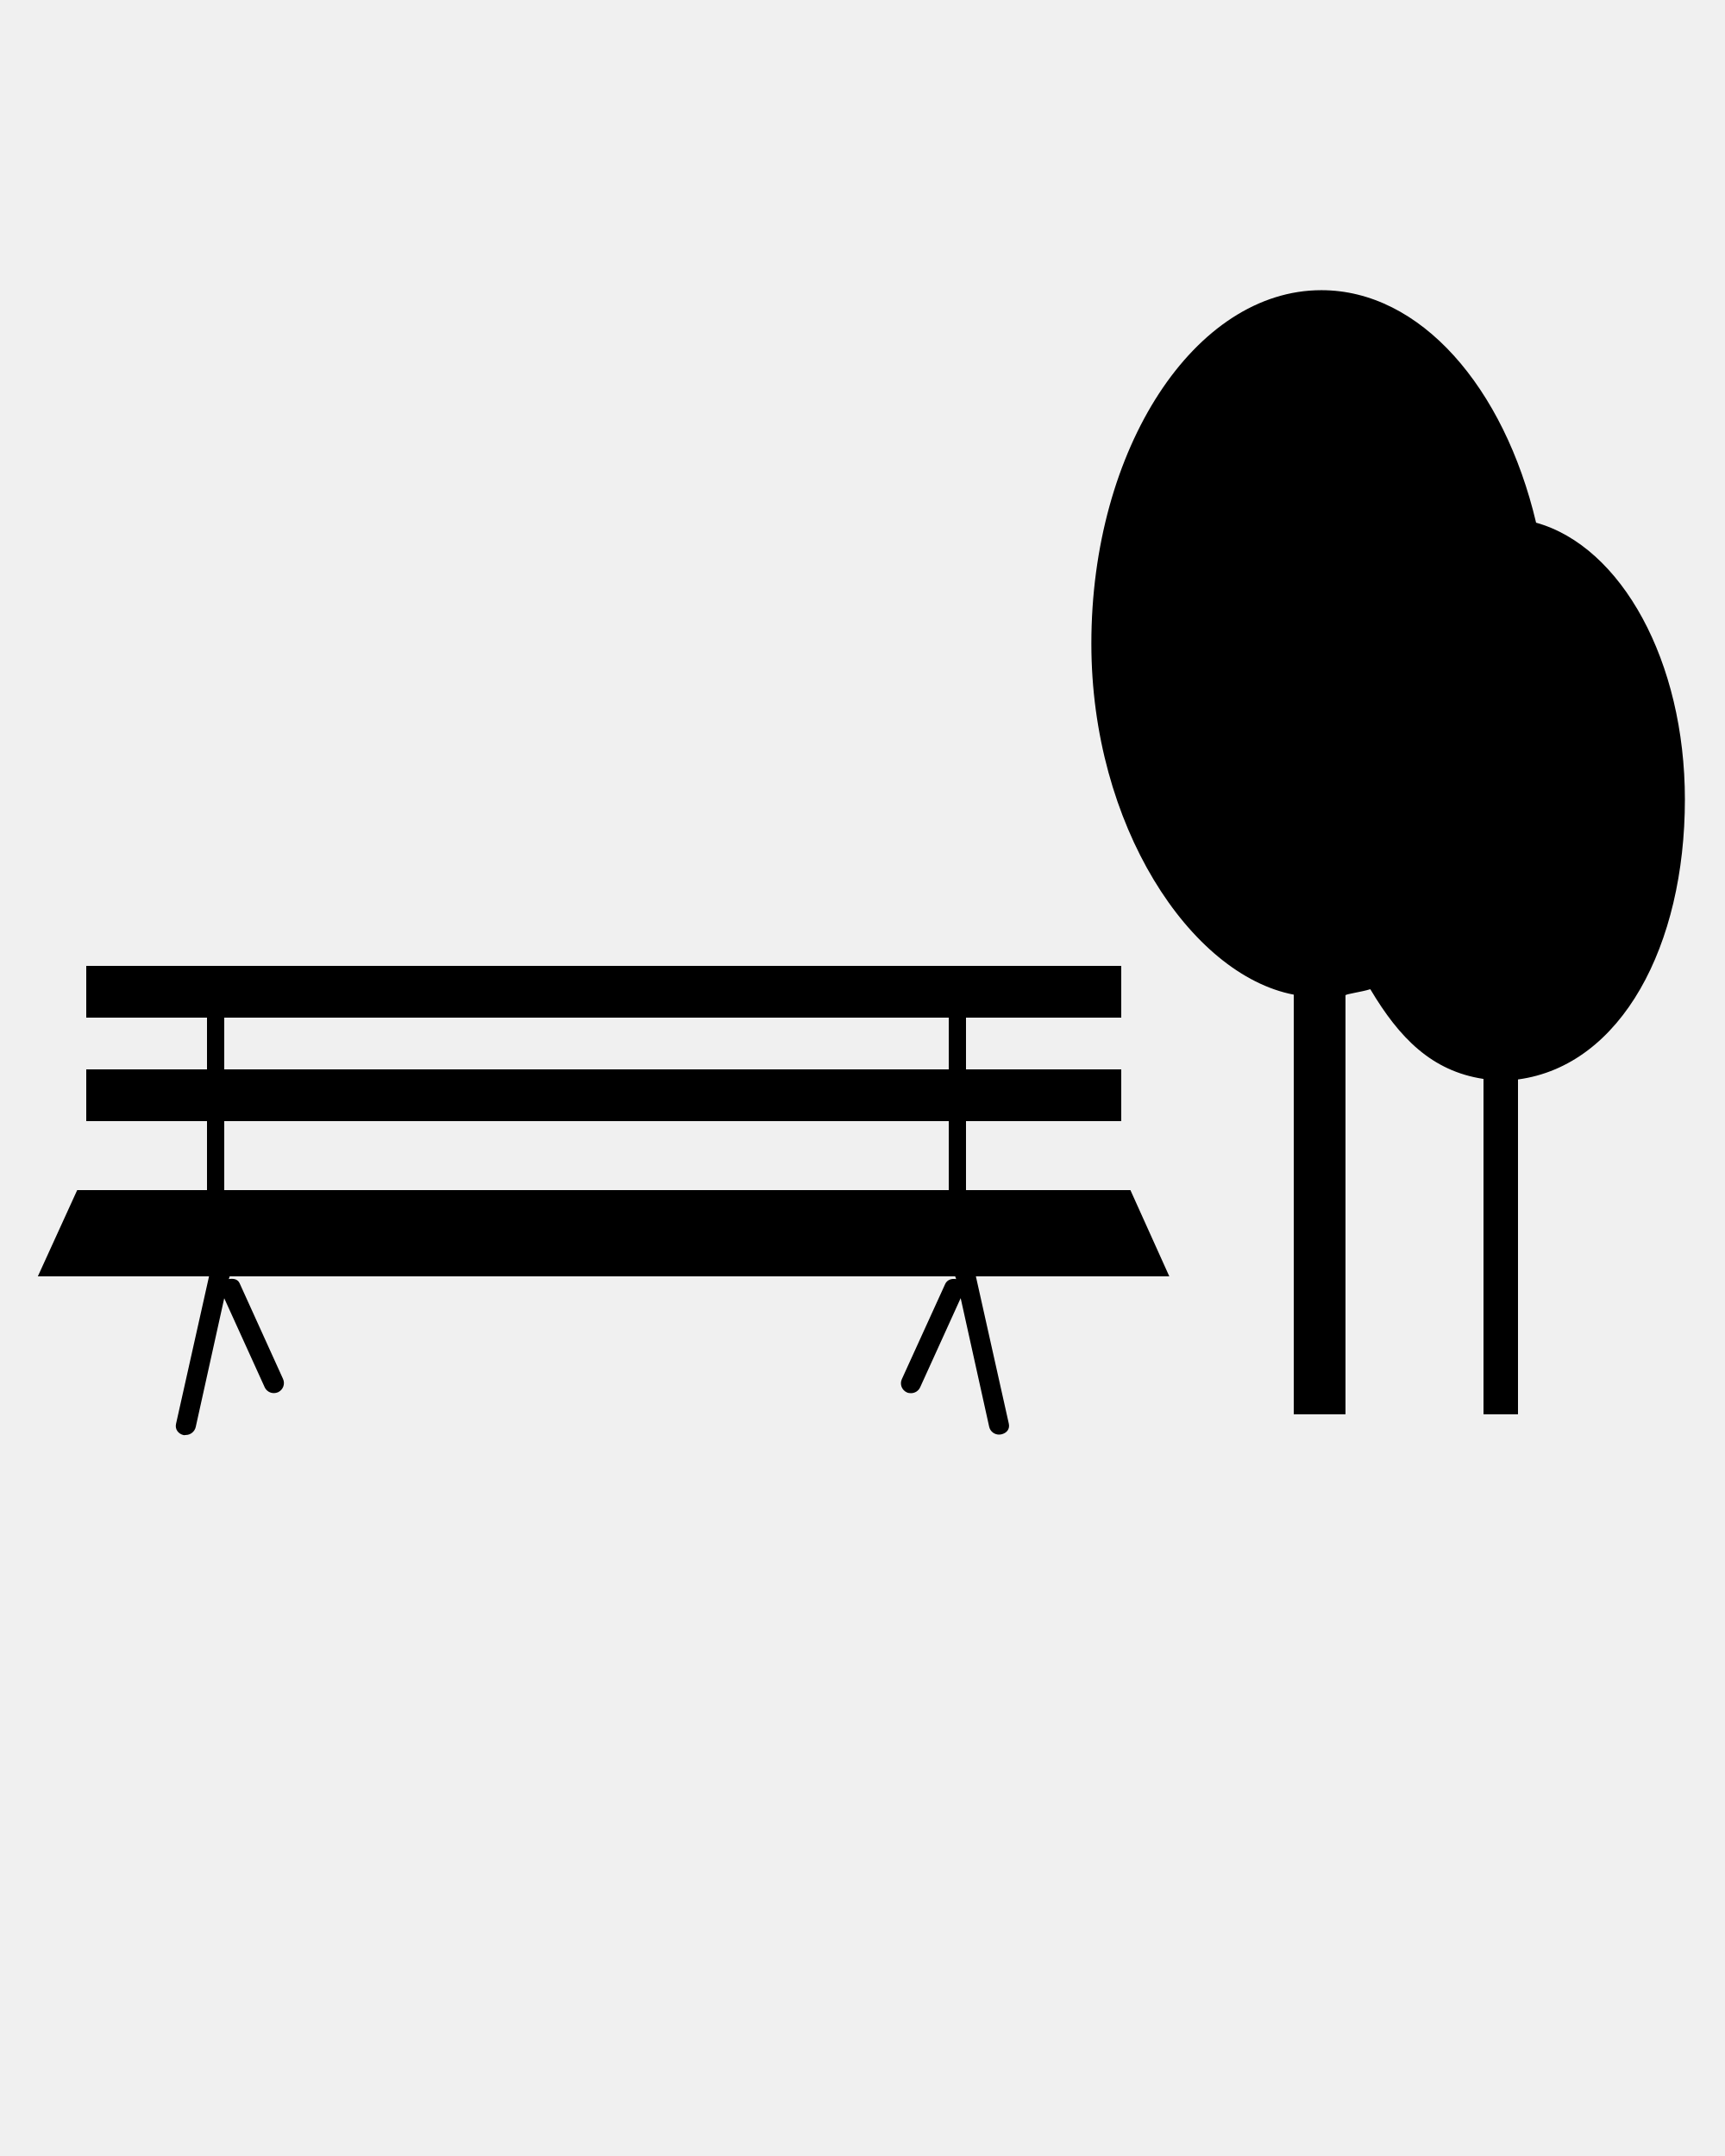
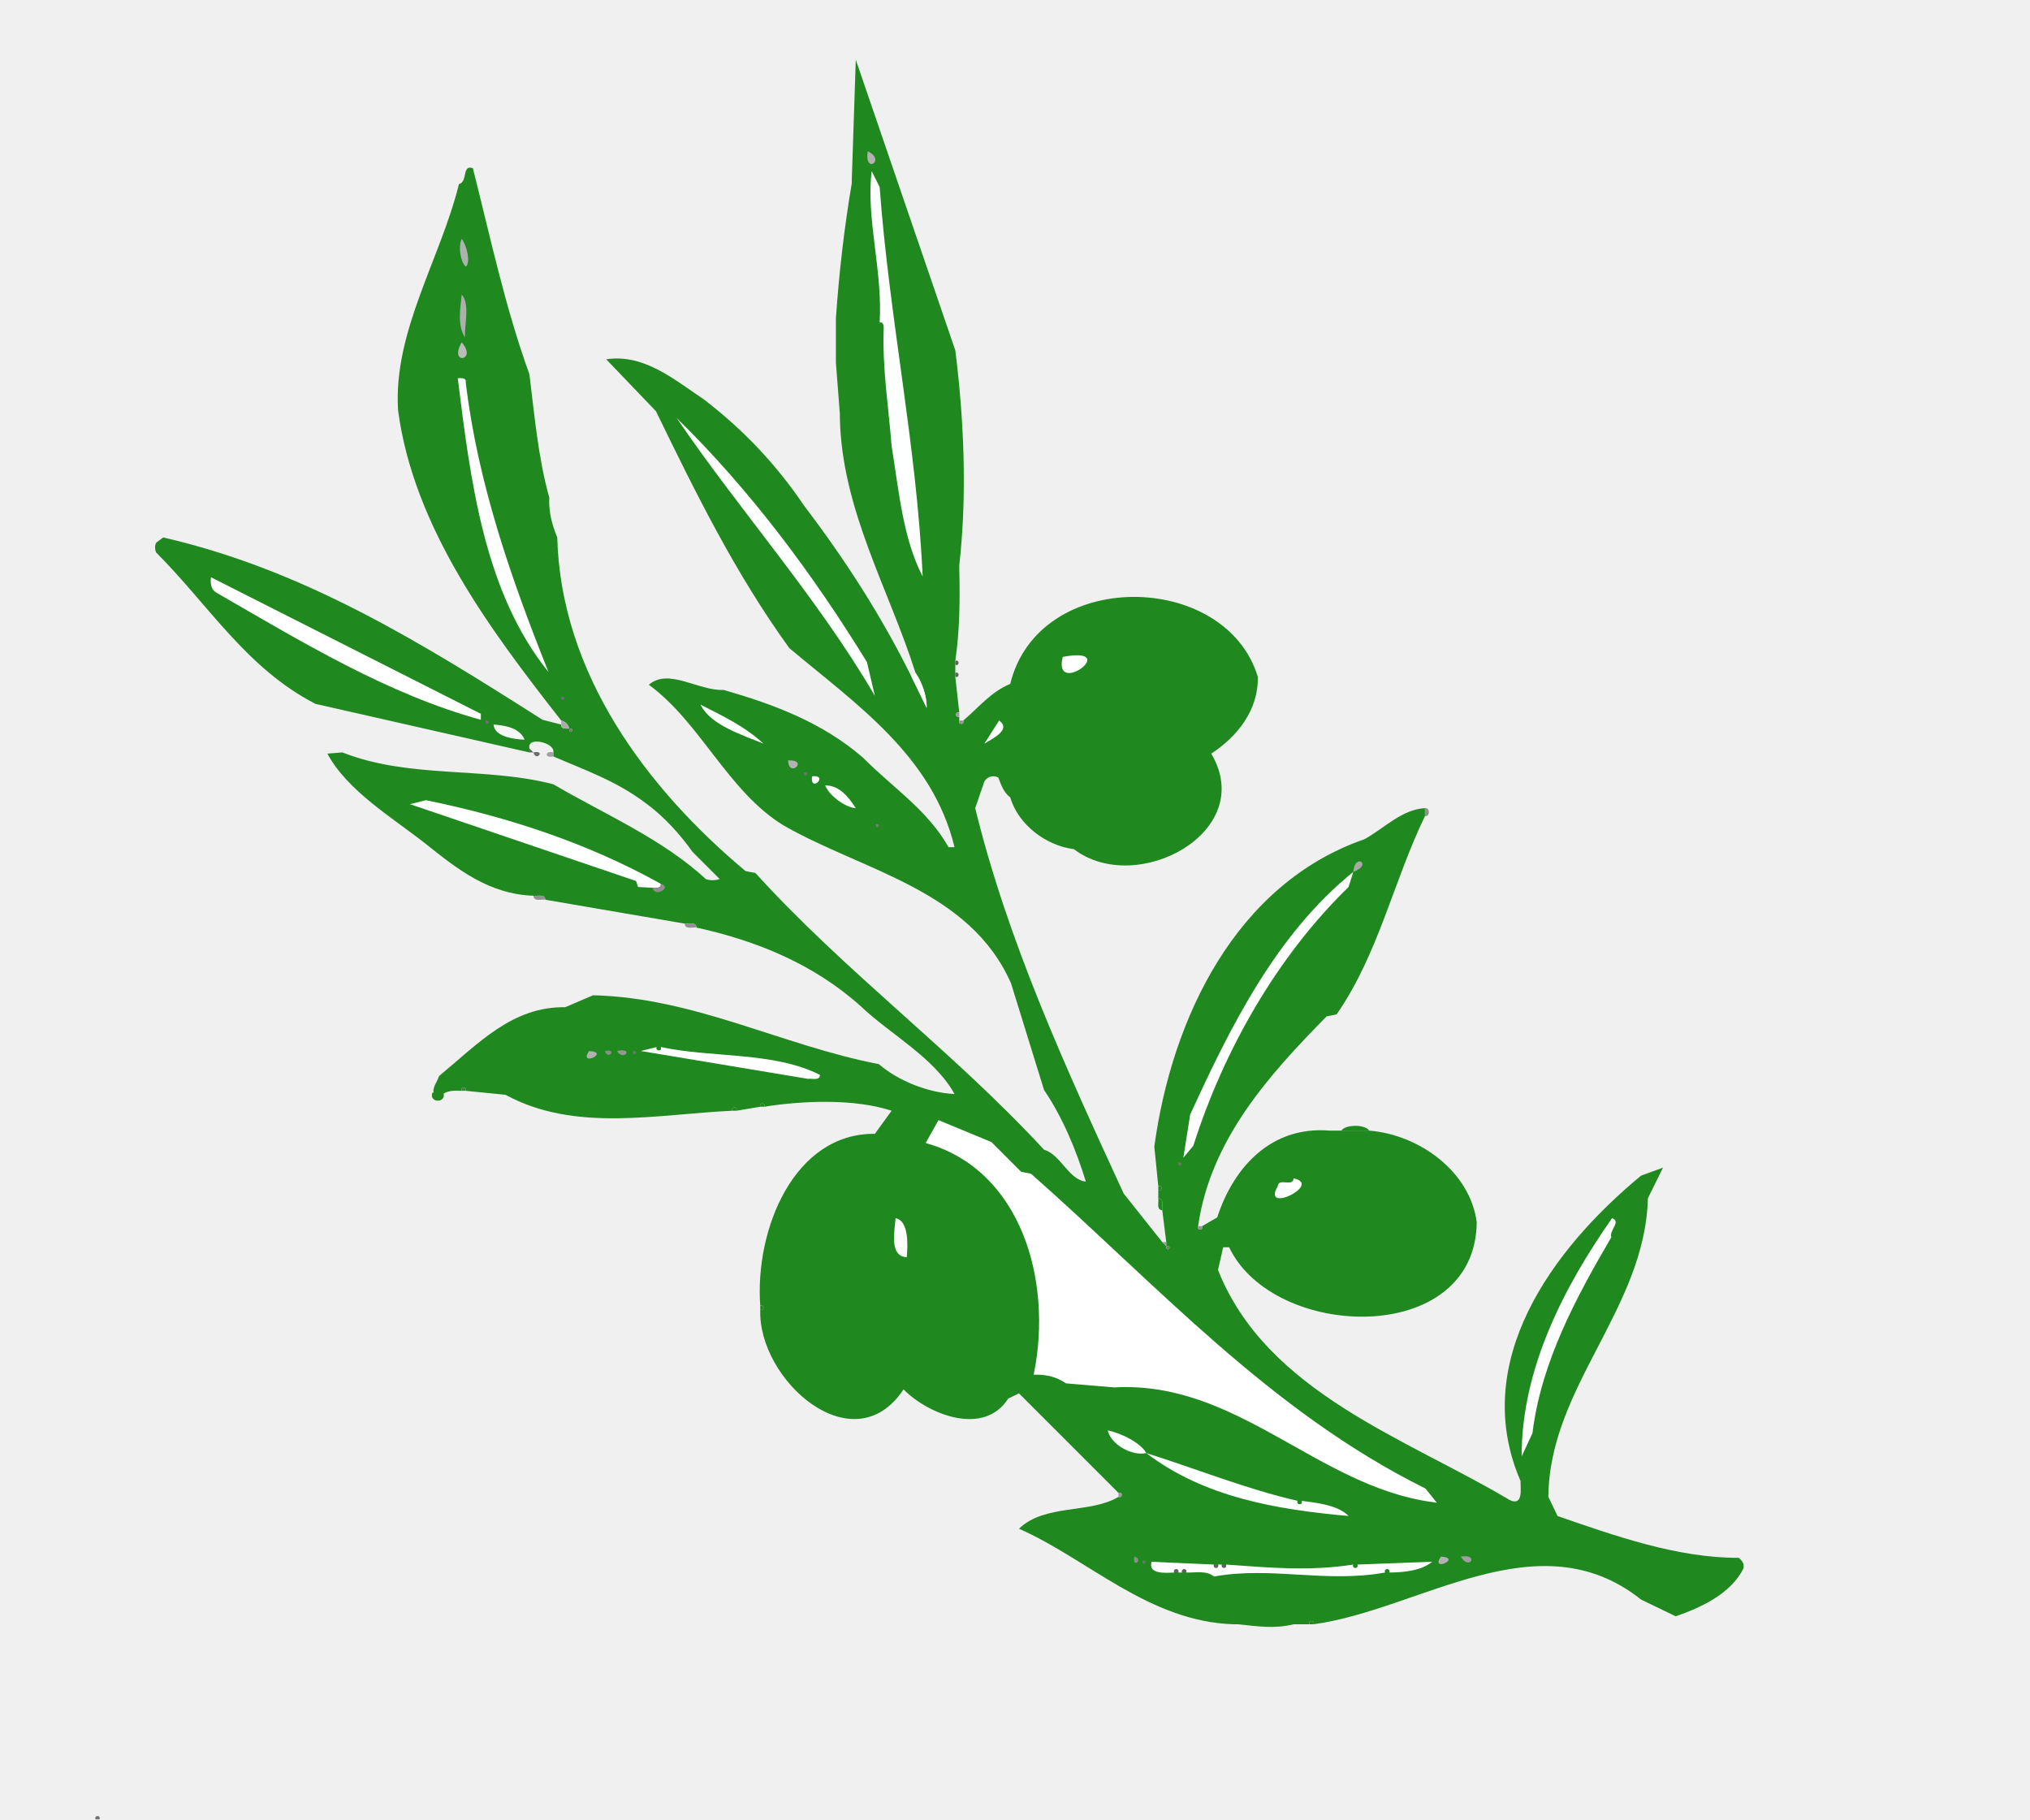
- <svg xmlns="http://www.w3.org/2000/svg" version="1.1" x="0px" y="0px" viewBox="0 0 100 125" enable-background="new 0 0 100 100" xml:space="preserve">
-   <g>
-     <path d="M56.573,74h11.213l-2.255-5H56v-4h9v-3h-9v-3h9v-3H5v3h7v3H5v3h7v4H4.475l-2.281,5h9.924l-1.913,8.55   c-0.073,0.313,0.129,0.586,0.445,0.656c0.041,0.009,0.081-0.009,0.124-0.009c0.271,0,0.515-0.198,0.574-0.469l1.651-7.459   l2.344,5.159c0.1,0.217,0.311,0.341,0.534,0.341c0.082,0,0.162-0.015,0.241-0.05c0.293-0.135,0.423-0.482,0.288-0.775l-2.516-5.546   c-0.111-0.247-0.373-0.283-0.627-0.24L13.316,74h42.058l0.054,0.159c-0.254-0.044-0.516,0.034-0.633,0.281l-2.516,5.524   c-0.132,0.293,0,0.63,0.294,0.765c0.076,0.035,0.158,0.044,0.237,0.044c0.224,0,0.438-0.128,0.534-0.345l2.347-5.165l1.652,7.455   c0.059,0.271,0.302,0.457,0.572,0.457c0.041,0,0.082-0.003,0.123-0.012c0.317-0.07,0.511-0.301,0.446-0.614L56.573,74z M13,59h42v3   H13V59z M13,65h42v4H13V65z" />
-     <path d="M97.675,46.348c0-8.014-3.685-14.666-8.626-16.044c-1.86-7.86-6.705-13.48-12.447-13.48   c-7.336,0-13.335,9.171-13.335,20.491C63.267,47.846,69,56.513,75,57.668V82h3V57.707c0-0.076,0.953-0.197,1.438-0.356   C81.119,60.182,83,62.1,86,62.554V82h2V62.584C94,61.777,97.675,54.818,97.675,46.348z" />
-   </g>
+ <svg xmlns="http://www.w3.org/2000/svg" id="svg607" viewBox="0 0 510 457">
+   <path id="path609" stroke-width="0" fill="#1f891f" d="m241 142v1c0.2 7.8 0.1 15.5-1 23v4l1 9c-1.1-0.4-1.1 1.4 0 1v1c-0.4 1.1 1.4 1.1 1 0 3.8-3.2 6.9-7.2 11.8-9.2 7.1-29.2 54.1-28.5 62.2-1.8 0.2 8.3-5.1 15-11.7 19.3 11.7 19.7-18.8 36-34.5 24-7.1-0.9-14-6.2-16-13-1.7-1.3-2.3-3.2-3-5-1.3-0.7-2.8-0.2-3.5 1l-2.3 6.7c8.2 33.5 22.7 65.1 37.3 96.8l9.7 12.2 1 1c-0.1 1.9 1.9-0.1 0 0v-1l-1-8c-0.2-0.9 0.6-2.9-1-3v-2c1.1 0.4 1.1-1.4 0-1l-1-10c4.4-32.3 20.5-66 52.8-77.2 4.9-2.7 9.4-7.5 15.2-7.8v2c-7.8 16-11.7 34.7-22.2 49.8l-2.5 0.5c-14.5 14.7-29.2 31-32.3 52.7-0.4 1.1 1.4 1.1 1 0l3.8-2.2c4.2-12.9 13.8-23 28.2-21.8h10c12.5 1 25.3 10.2 27 23-0.3 31.4-51.1 29.7-62.2 6.3h-1.5l-1.3 5.7c12.2 30.8 47.5 42.4 73.3 57.8 3.4 1.6 2.7-2.8 2.7-4.8-12.9-29.9 8-58.3 30.3-76.7l5.5-2-3.8 7.7c-0.7 27.8-24.8 47.4-25 75l2.3 4.8c14.4 5 30.3 10.6 45.5 10.5 0.8 0.6 1.5 1.5 1.2 2.7-3.2 6.4-10.7 9.8-17 12l-8.7-4.2c-25.9-20.6-55.6 2.6-82.3 6.2 0.4-1.1-1.4-1.1-1 0h-4c-4.9 1.2-9 0.5-14 0h-1c-21.3-0.6-36.7-16.4-54-24 6.5-6.3 17.8-3.7 25-8 1.1 0.4 1.1-1.4 0-1l-25-25-2.7 1.3c-6.1 9.6-20.1 4-26.3-2.3-12.6 19-36.6-2.3-36-20 1.1 0.4 1.1-1.4 0-1-1.4-19.2 8.5-43.4 28.8-43.2l4.2-5.8c-9.2-3-21.9-2.6-32-1 0.4-1.1-1.4-1.1-1 0l-6 1c0.4-1.1-1.4-1.1-1 0-19.1 0.9-39.6 5.5-57-4l-10-1c0.4-1.1-1.4-1.1-1 0-1.8-0.1-3.6-0.1-5 1h-2c-0.5-1.9 0.8-3.1 1.3-4.7 9.9-8.2 18.4-17.5 31.7-17.3l7-3c25.5 0.6 47.4 12.6 71.8 17.3 4.7 4.1 12.3 7.2 19 7.5-5-9.1-16.4-15.2-23.5-22-11.9-10.7-26.3-16.5-41.3-19.8-0.1-1.6-2.1-0.8-3-1l-35-6c-0.1-1.6-2.1-0.8-3-1-11.2-0.4-19.1-6.7-27-13-8.22-6.5-19.72-13.3-24.75-22.7l3.75-0.3c17.1 6.7 35.7 3.5 53 8 13 7.6 27.4 13.7 38.3 23.8 1 0.4 2.4 0.4 3.5 0l-6.8-6.8c-3.2-4.5-7.3-9-11.7-12.2-7.5-5.7-15.5-8.4-23.3-11.8v-1c0.6-2.4-6.7-4.2-6-1v1l-53.75-12.2c-17.27-8.9-26.65-24.6-40-38-0.39-0.8-0.39-1.8 0-2.5l1.75-1.3c35.26 8.1 64.5 26.2 95.3 45.8l4.7 1.2c-0.2 1.2 1.3 1 2 1-0.1 1.9 1.9-0.1 0 0-0.2-1-1-1.8-2-2-17.7-22.6-37.1-48.4-41-78-1.2-19.81 10.6-37.77 15.3-56.75 2.3-0.63 0.7-5.01 3.5-4 4.4 17.39 8.1 34.89 14.2 51.75 1.3 10.4 2.2 21 5 31-0.2 3.6 0.7 6.8 2 10 0.9 34.1 22.3 62.9 47.3 83.8l2.5 0.5c22.7 25 49.6 44.7 72.5 69.5 4.2 1.2 6.2 7.6 10.5 8-2.4-7.8-5.8-16.1-10.5-23l-8.3-26.8c-10.4-23.6-37.2-28.2-57.2-39.7-13.9-8.5-20.8-25.8-33.8-35.3 5-4.3 12.5 1.6 18.8 1.3 12.5 3.6 24.7 8.1 35 17 7.3 7.4 16.3 13.2 21.5 22.5h1.5c-5.5-22.9-24.7-35.9-41.5-50-13.5-18.7-23.2-38.3-33.5-59.5l-12.5-13.05c9.5-1.43 17 5.05 24.5 10.05 9.9 7.6 18.1 16.2 25.2 26.7 10.5 13.8 19.6 28 27 43l3.8 7.8c0.1-3-1.3-6.7-2.8-8.8-6.7-21.1-18.5-40.9-19-64v-1l-1-13v-11c0.8-11.48 2.1-22.83 4-34v-1l1-30 25 73c2.2 17.4 3 36.3 1 54z" />
+   <path id="path610" d="m218 38c4.7 2.21-0.9 5.93 0 0z" fill="#b2b2b2" />
+   <path id="path611" d="m222 83c0-0.66 0.2-2.15-1-2 0.8-12.8-3.5-26.46-2-38l2 4c2.4 32.9 9.3 64.8 10.8 97.8-5-9.6-6-21.8-7.8-32.8-0.8-10-2.3-19.28-2-29z" fill="#feffff" />
+   <path id="path613" d="m116 60c1.1 1.31 2.4 5.91 1 7-1.4-1.45-1.9-5.16-1-7z" fill="#b0b0b0" />
+   <path id="path614" d="m116 74c2.1 2.4 0.7 7.44 0.8 10.75-1.9-3.05-1.2-6.97-0.8-10.75z" fill="#adaeae" />
+   <path id="path617" d="m116 86c4.1 4.68-3.4 5.79 0 0z" fill="#babbbb" />
+   <path id="path619" d="m115 95c0.7-0.02 2.2-0.18 2 1 3 25.3 11.5 49.6 20.8 72.8-16.2-20-19.6-48.2-22.8-73.8z" fill="#fff" />
+   <path id="path621" d="m170 105c18.5 18.1 34.2 39.2 47.8 61.3l2 8.5c-14.4-24.7-34.1-46.7-49.8-69.8z" fill="#feffff" />
+   <path id="path623" d="m53 145l67.8 34.3v1.5c-23.36-6.4-44.89-19.5-66.55-32-1.36-0.9-1.38-2.4-1.25-3.8z" fill="#fff" />
+   <path id="path624" d="m267 165c15.1-2.8-2.6 10.4 0 0z" fill="#fff" />
+   <path id="path625" d="m240 167v-1c1.1-0.4 1.1 1.4 0 1z" fill="#626262" />
+   <path id="path626" d="m229 170l1-1c1.5 2.1 2.9 5.8 2.8 8.8l-3.8-7.8z" fill="#fff" />
+   <path id="path627" d="m240 170v-1c1.1-0.4 1.1 1.4 0 1z" fill="#626262" />
+   <path id="path628" d="m141 175c1.9-0.1-0.1 1.9 0 0z" fill="#717171" />
+   <path id="path629" d="m176 177c5.5 2.8 11.2 5.5 15.8 9.8-5-2.1-13.3-4.6-15.8-9.8z" fill="#feffff" />
+   <path id="path630" d="m241 179v1c-1.1 0.4-1.1-1.4 0-1z" fill="#9b9b9b" />
+   <path id="path631" d="m122 181c1.9-0.1-0.1 1.9 0 0z" fill="#717171" />
+   <path id="path632" d="m143 183c-0.7 0-2.2 0.2-2-1v-1c1 0.2 1.8 1 2 2z" fill="#ababab" />
+   <path id="path633" d="m242 181c0.4 1.1-1.4 1.1-1 0h1z" fill="#949494" />
+   <path id="path634" d="m251 181c3.3 2.3-2 4.7-3.7 5.8l3.7-5.8z" fill="#feffff" />
+   <path id="path635" d="m124 182c2.8 0.2 6.6 0.8 7.8 3.8-2.6-0.1-7.6-0.7-7.8-3.8z" fill="#f6f8f8" />
+   <path id="path636" d="m143 183c1.9-0.1-0.1 1.9 0 0z" fill="#787878" />
+   <path id="path637" d="m134 189h-1v-1l1 1z" fill="#626262" />
+   <path id="path638" d="m134 189c3.2-0.7 0.7 2.5 0 0z" fill="#6c6d6d" />
+   <path id="path639" d="m139 189v1c-2.2 0.6-2.2-1.6 0-1z" fill="#a2a2a2" />
+   <path id="path640" d="m198 191c5.4-0.2 0.1 4.6 0 0z" fill="#b1b2b2" />
+   <path id="path641" d="m202 194c1.9-0.1-0.1 1.9 0 0z" fill="#717171" />
+   <path id="path642" d="m204 195c4.4-0.5-0.5 4.4 0 0z" fill="#fff" />
+   <path id="path643" d="m215 203c-2.9-0.2-6.8-3.4-7.7-5.7 3.5-0.1 5.9 2.9 7.7 5.7z" fill="#fdfdfd" />
+   <path id="path644" d="m166 222c0.2 1.2-1.3 1-2 1l-3.7-0.2-0.5-1.5-56.8-19.3 4-1c20.6 4.2 40.7 10.8 59 21z" fill="#feffff" />
+   <path id="path645" d="m218 205c-1.3 0.3-2.7-0.7-3-2 1.3-0.3 2.7 0.7 3 2z" fill-opacity="2.09587e-06" />
+   <path id="path646" d="m358 205v-2c1.3-0.2 1.3 2.2 0 2z" fill="#909090" />
+   <path id="path647" d="m219 206l-1-1 1 1z" fill="#7f7f7f" />
+   <path id="path648" d="m220 207l-1-1 1 1z" fill="#7f7f7f" />
+   <path id="path649" d="m220 207c1.9-0.1-0.1 1.9 0 0z" fill="#787878" />
+   <path id="path650" d="m340 219c0.3-4.9 5-1.8 0 0z" fill="#a7a8a8" />
+   <path id="path651" fill="#fff" transform="translate(0,5.43594e-06)" d="m340 219l-1.2 3.8c-18 17.5-31.4 41.1-39 65l-2.5 3 1.7-10.8c10.2-22.3 21.7-45.4 41-61z" />
+   <path id="path652" d="m164 223c0.7 0 2.2 0.2 2-1 3.1 0.9-1.7 3.6-2 1z" fill="#8f8f8f" />
+   <path id="path653" d="m137 226c-0.9-0.2-2.9 0.6-3-1 0.9 0.2 2.9-0.6 3 1z" fill="#919191" />
+   <path id="path654" d="m175 233c-0.9-0.2-2.9 0.6-3-1 0.9 0.2 2.9-0.6 3 1z" fill="#919191" />
+   <path id="path655" fill="#fff" transform="translate(0 -.0000076294)" d="m165 263c-0.4 1.1 1.4 1.1 1 0 13.1 2.8 28.3 1.1 40 7-0.1 1.6-2.1 0.8-3 1l-42-7 4-1z" />
+   <path id="path656" d="m166 263c0.4 1.1-1.4 1.1-1 0h1z" fill="#1f891f" />
+   <path id="path657" d="m148 264c5.5 0.3-2.8 4.1 0 0z" fill="#b1b1b1" />
+   <path id="path658" d="m152 264c3.2-0.7 0.7 2.5 0 0z" fill="#8d8d8d" />
+   <path id="path659" d="m155 264c4.4-1 1.7 2.8 0 0z" fill="#969696" />
+   <path id="path660" d="m159 264c1.9-0.1-0.1 1.9 0 0z" fill="#717171" />
+   <path id="path661" d="m117 274h-1c-0.4-1.1 1.4-1.1 1 0z" fill="#373" fill-opacity=".92" />
+   <path id="path662" stroke="#1f891f" fill="#1f891f" d="m111 275c0.2 1.3-2.2 1.3-2 0h2z" />
+   <path id="path663" d="m192 278h-1c-0.4-1.1 1.4-1.1 1 0z" fill="#1f891f" />
+   <path id="path664" d="m185 279h-1c-0.4-1.1 1.4-1.1 1 0z" fill="#1f891f" />
+   <path id="path665" stroke="#fff" fill="#fff" d="m236 282l12.8 5.3 7.5 7.5 2.5 0.5c31.4 27.7 59.9 59.6 99 79l2 2.5c-28.7-4-48.8-30.5-79.8-28.8l-12-1c-2.4-1.6-4.9-2.2-7.7-2.2 4.6-23.2-3.2-50.9-27-58l2.7-4.8z" />
+   <path id="path667" d="m344 284h-7c1-1.6 6-1.6 7 0z" fill="#1f891f" />
+   <path id="path668" d="m296 292c1.9-0.1-0.1 1.9 0 0z" fill="#717171" />
+   <path id="path669" d="m325 296c7.4 1.5-8.2 9.1-4 2 0.2-2.3 3.8 0.3 4-2z" fill="#fff" />
+   <path id="path670" d="m291 299v-1c1.1-0.4 1.1 1.4 0 1z" fill="#1f891f" />
+   <path id="path671" d="m292 304c-1.6-0.1-0.8-2.1-1-3 1.6 0.1 0.8 2.1 1 3z" fill="#1f891f" />
+   <path id="path672" d="m225 306c3.3 0.6 3.1 6.6 2.8 9.8-4.5-0.2-3-6.8-2.8-9.8z" fill="#feffff" />
+   <path id="path673" d="m405 306c2.4 0.8-0.8 3.1-0.2 4.8-8.7 14.9-17.6 31.2-19.8 49.2l-2.7 5.8c-0.1-21.9 10.7-42.7 22.7-59.8z" fill="#fff" />
+   <path id="path674" d="m302 308c0.4 1.1-1.4 1.1-1 0h1z" fill="#949494" />
+   <path id="path675" d="m293 312v1l-1-1h1z" fill="#9b9b9b" />
+   <path id="path676" d="m293 313c1.9-0.1-0.1 1.9 0 0z" fill="#787878" />
+   <path id="path677" d="m191 329v-1c1.1-0.4 1.1 1.4 0 1z" fill="#1f891f" />
+   <path id="path678" d="m288 365c-4 0.8-9-2.4-9.7-5.7 3 0.6 8.1 2.9 9.7 5.7z" fill="#fff" />
+   <path id="path679" d="m326 377c-0.4 1.1 1.4 1.1 1 0 4 0.5 9.2 1.1 11.8 3.8-18-1.6-36.3-4.7-50.8-15.8 12.7 4 25 9 38 12z" fill="#feffff" />
+   <path id="path680" d="m281 376v-1c1.1-0.4 1.1 1.4 0 1z" fill="#9c9c9c" />
+   <path id="path681" d="m327 377c0.4 1.1-1.4 1.1-1 0h1z" fill="#1f891f" />
+   <path id="path682" d="m285 391c2.5 0.7-0.7 3.2 0 0z" fill="#8d8d8d" />
+   <path id="path683" d="m362 391c5.5 0.3-2.8 4.1 0 0z" fill="#b1b1b1" />
+   <path id="path684" d="m367 391c4.8-0.8 2.1 3.7 0 0z" fill="#9e9f9f" />
+   <path id="path685" d="m287 392c1.9-0.1-0.1 1.9 0 0z" fill="#727272" />
+   <path id="path686" fill="#fff" transform="translate(0,5.43594e-06)" d="m305 393c-0.4 1.1 1.4 1.1 1 0h1c-0.4 1.1 1.4 1.1 1 0 11.1 0.8 21 1.7 32 0-0.4 1.1 1.4 1.1 1 0l18.8-0.7c-2.6 2.2-7.1 2.7-10.8 2.7 0.4-1.1-1.4-1.1-1 0-15 2.7-28.6-1.6-43 1-2-1.6-4.6-0.9-7-1 0.4-1.1-1.4-1.1-1 0h-1c0.4-1.1-1.4-1.1-1 0-2.1 0.1-6.6 0.5-5.7-2.7l15.7 0.7z" />
+   <path id="path687" d="m306 393c0.4 1.1-1.4 1.1-1 0h1z" fill="#626262" />
+   <path id="path688" d="m308 393c0.4 1.1-1.4 1.1-1 0h1z" fill="#626262" />
+   <path id="path689" d="m341 393c0.4 1.1-1.4 1.1-1 0h1z" fill="#1f891f" />
+   <path id="path690" d="m296 395h-1c-0.4-1.1 1.4-1.1 1 0z" fill="#626262" />
+   <path id="path691" d="m298 395h-1c-0.4-1.1 1.4-1.1 1 0z" fill="#626262" />
+   <path id="path692" fill="#1f891f" transform="translate(0,5.43594e-06)" d="m349 395h-1c-0.4-1.1 1.4-1.1 1 0z" />
+   <path id="path693" d="m330 408h-1c-0.4-1.1 1.4-1.1 1 0z" fill="#1f891f" />
+   <path id="path697" d="m25 457h-1c-0.43-1.1 1.43-1.1 1 0z" fill="#707070" />
</svg>
